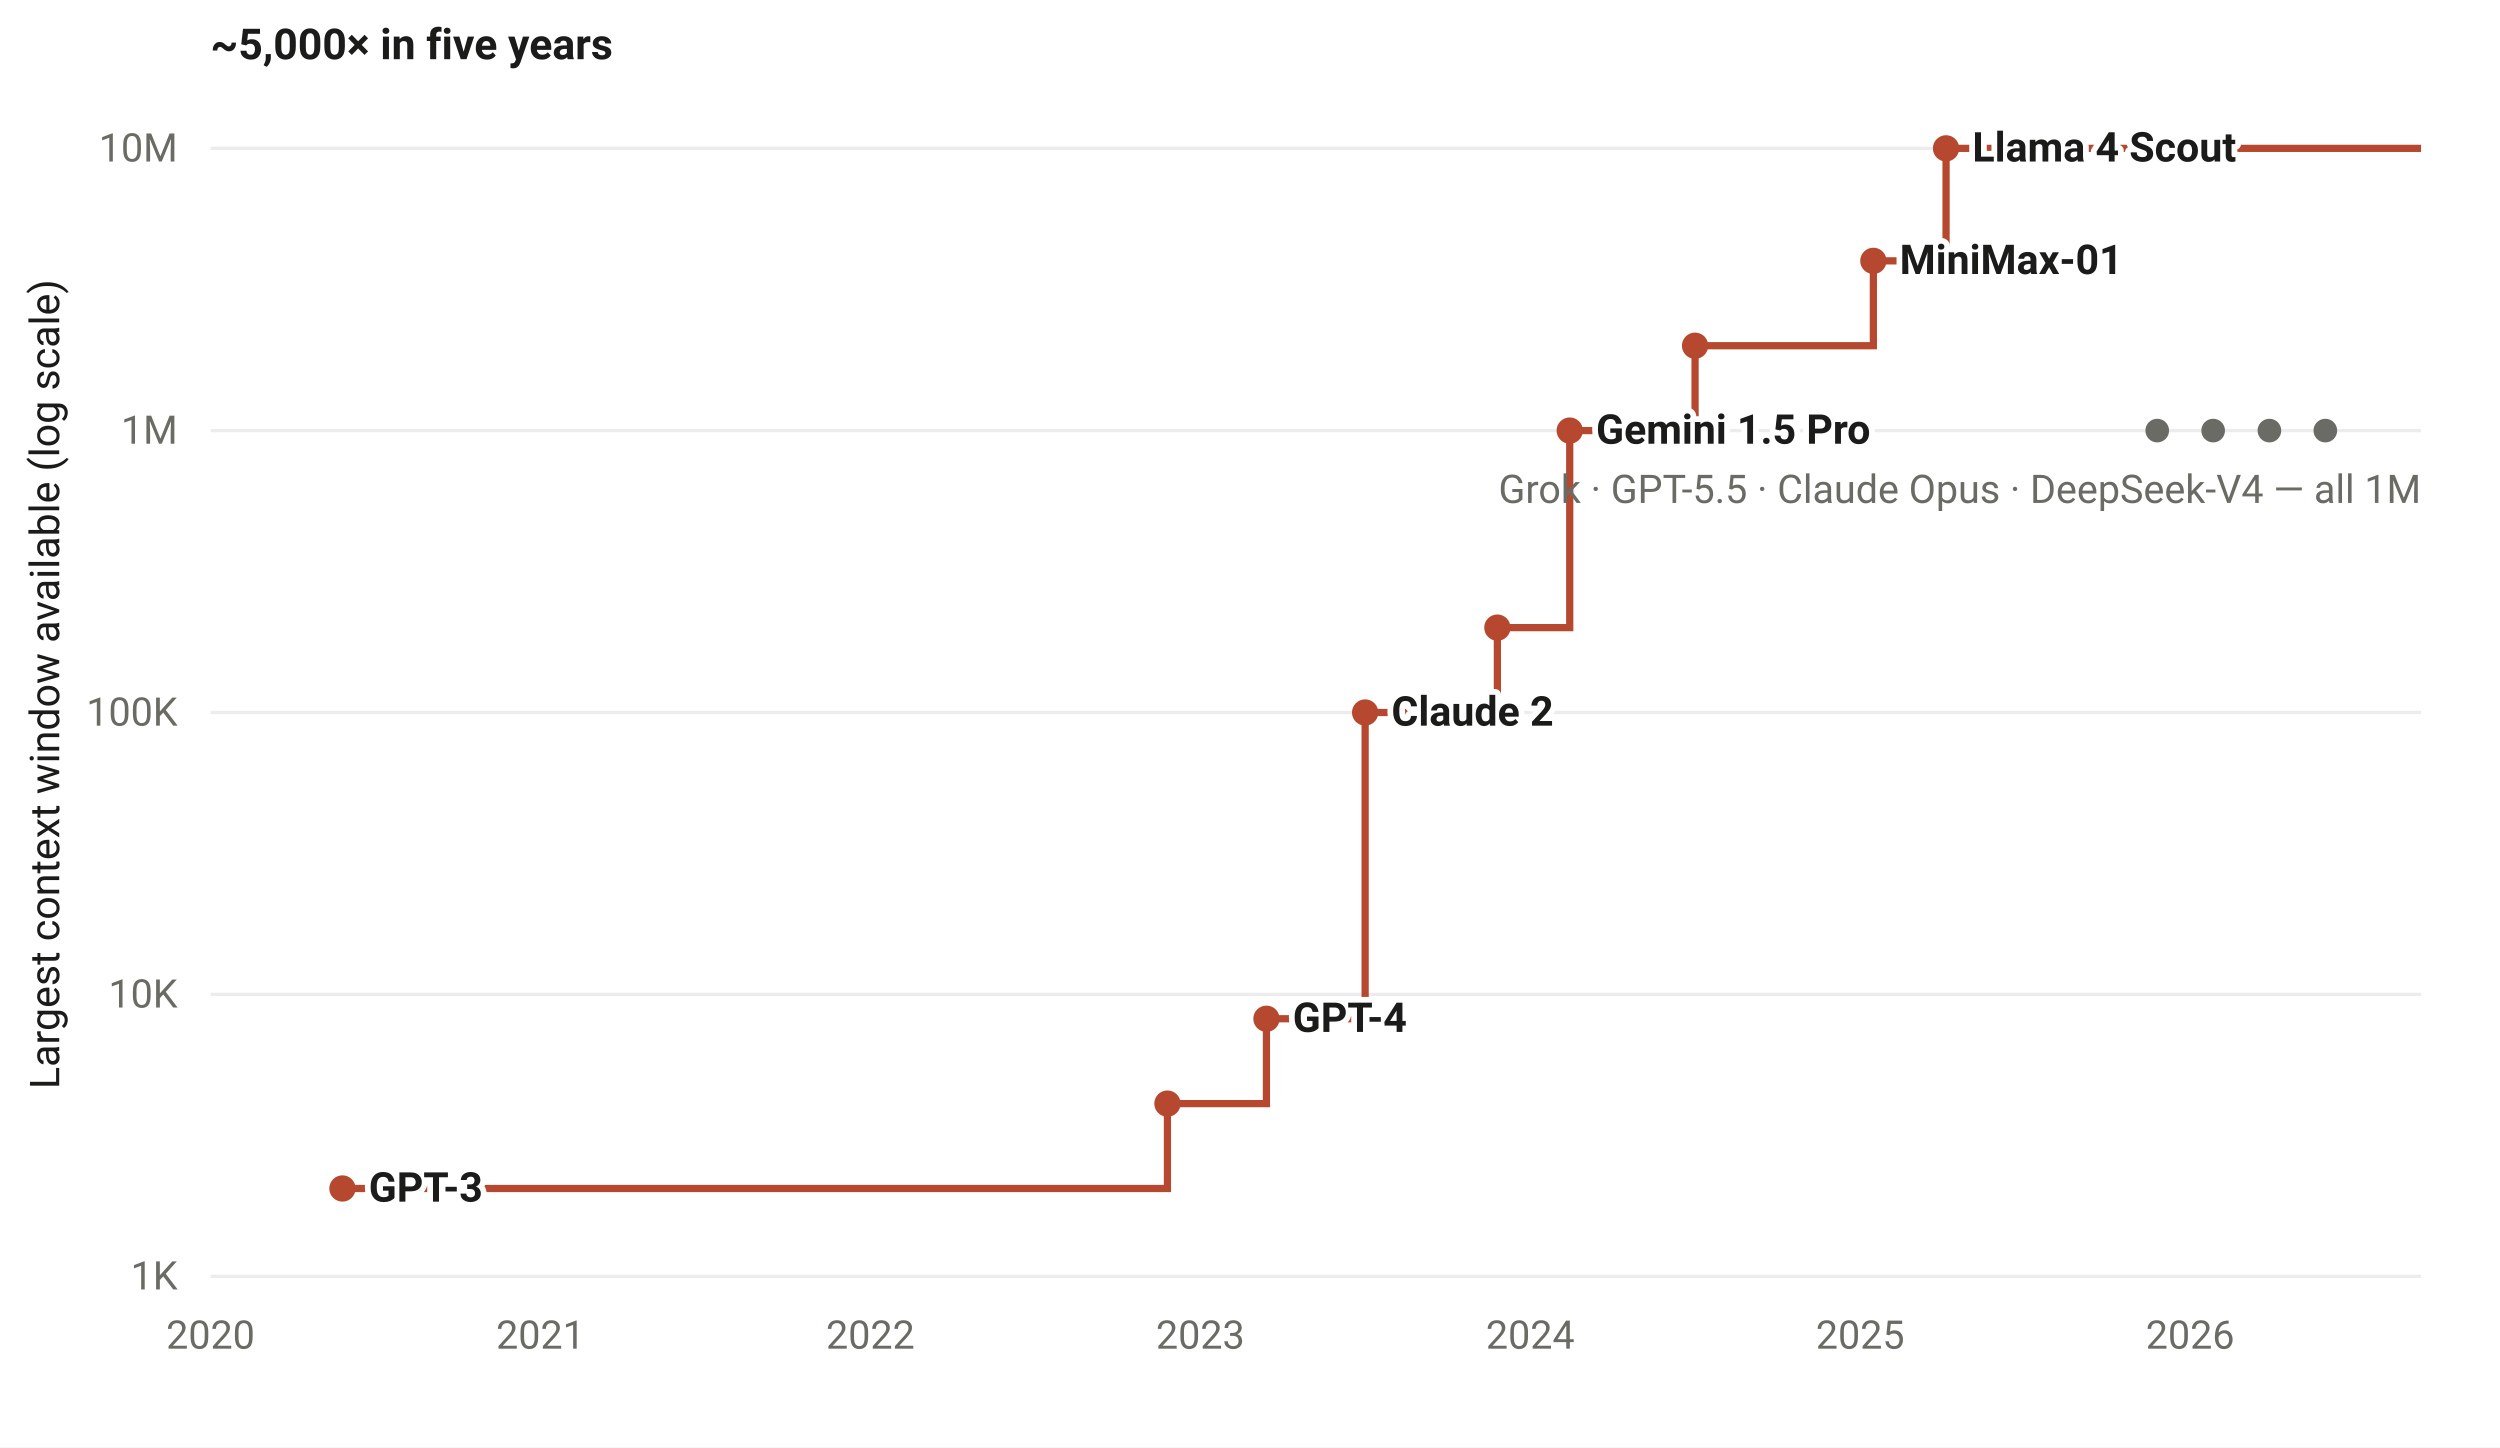
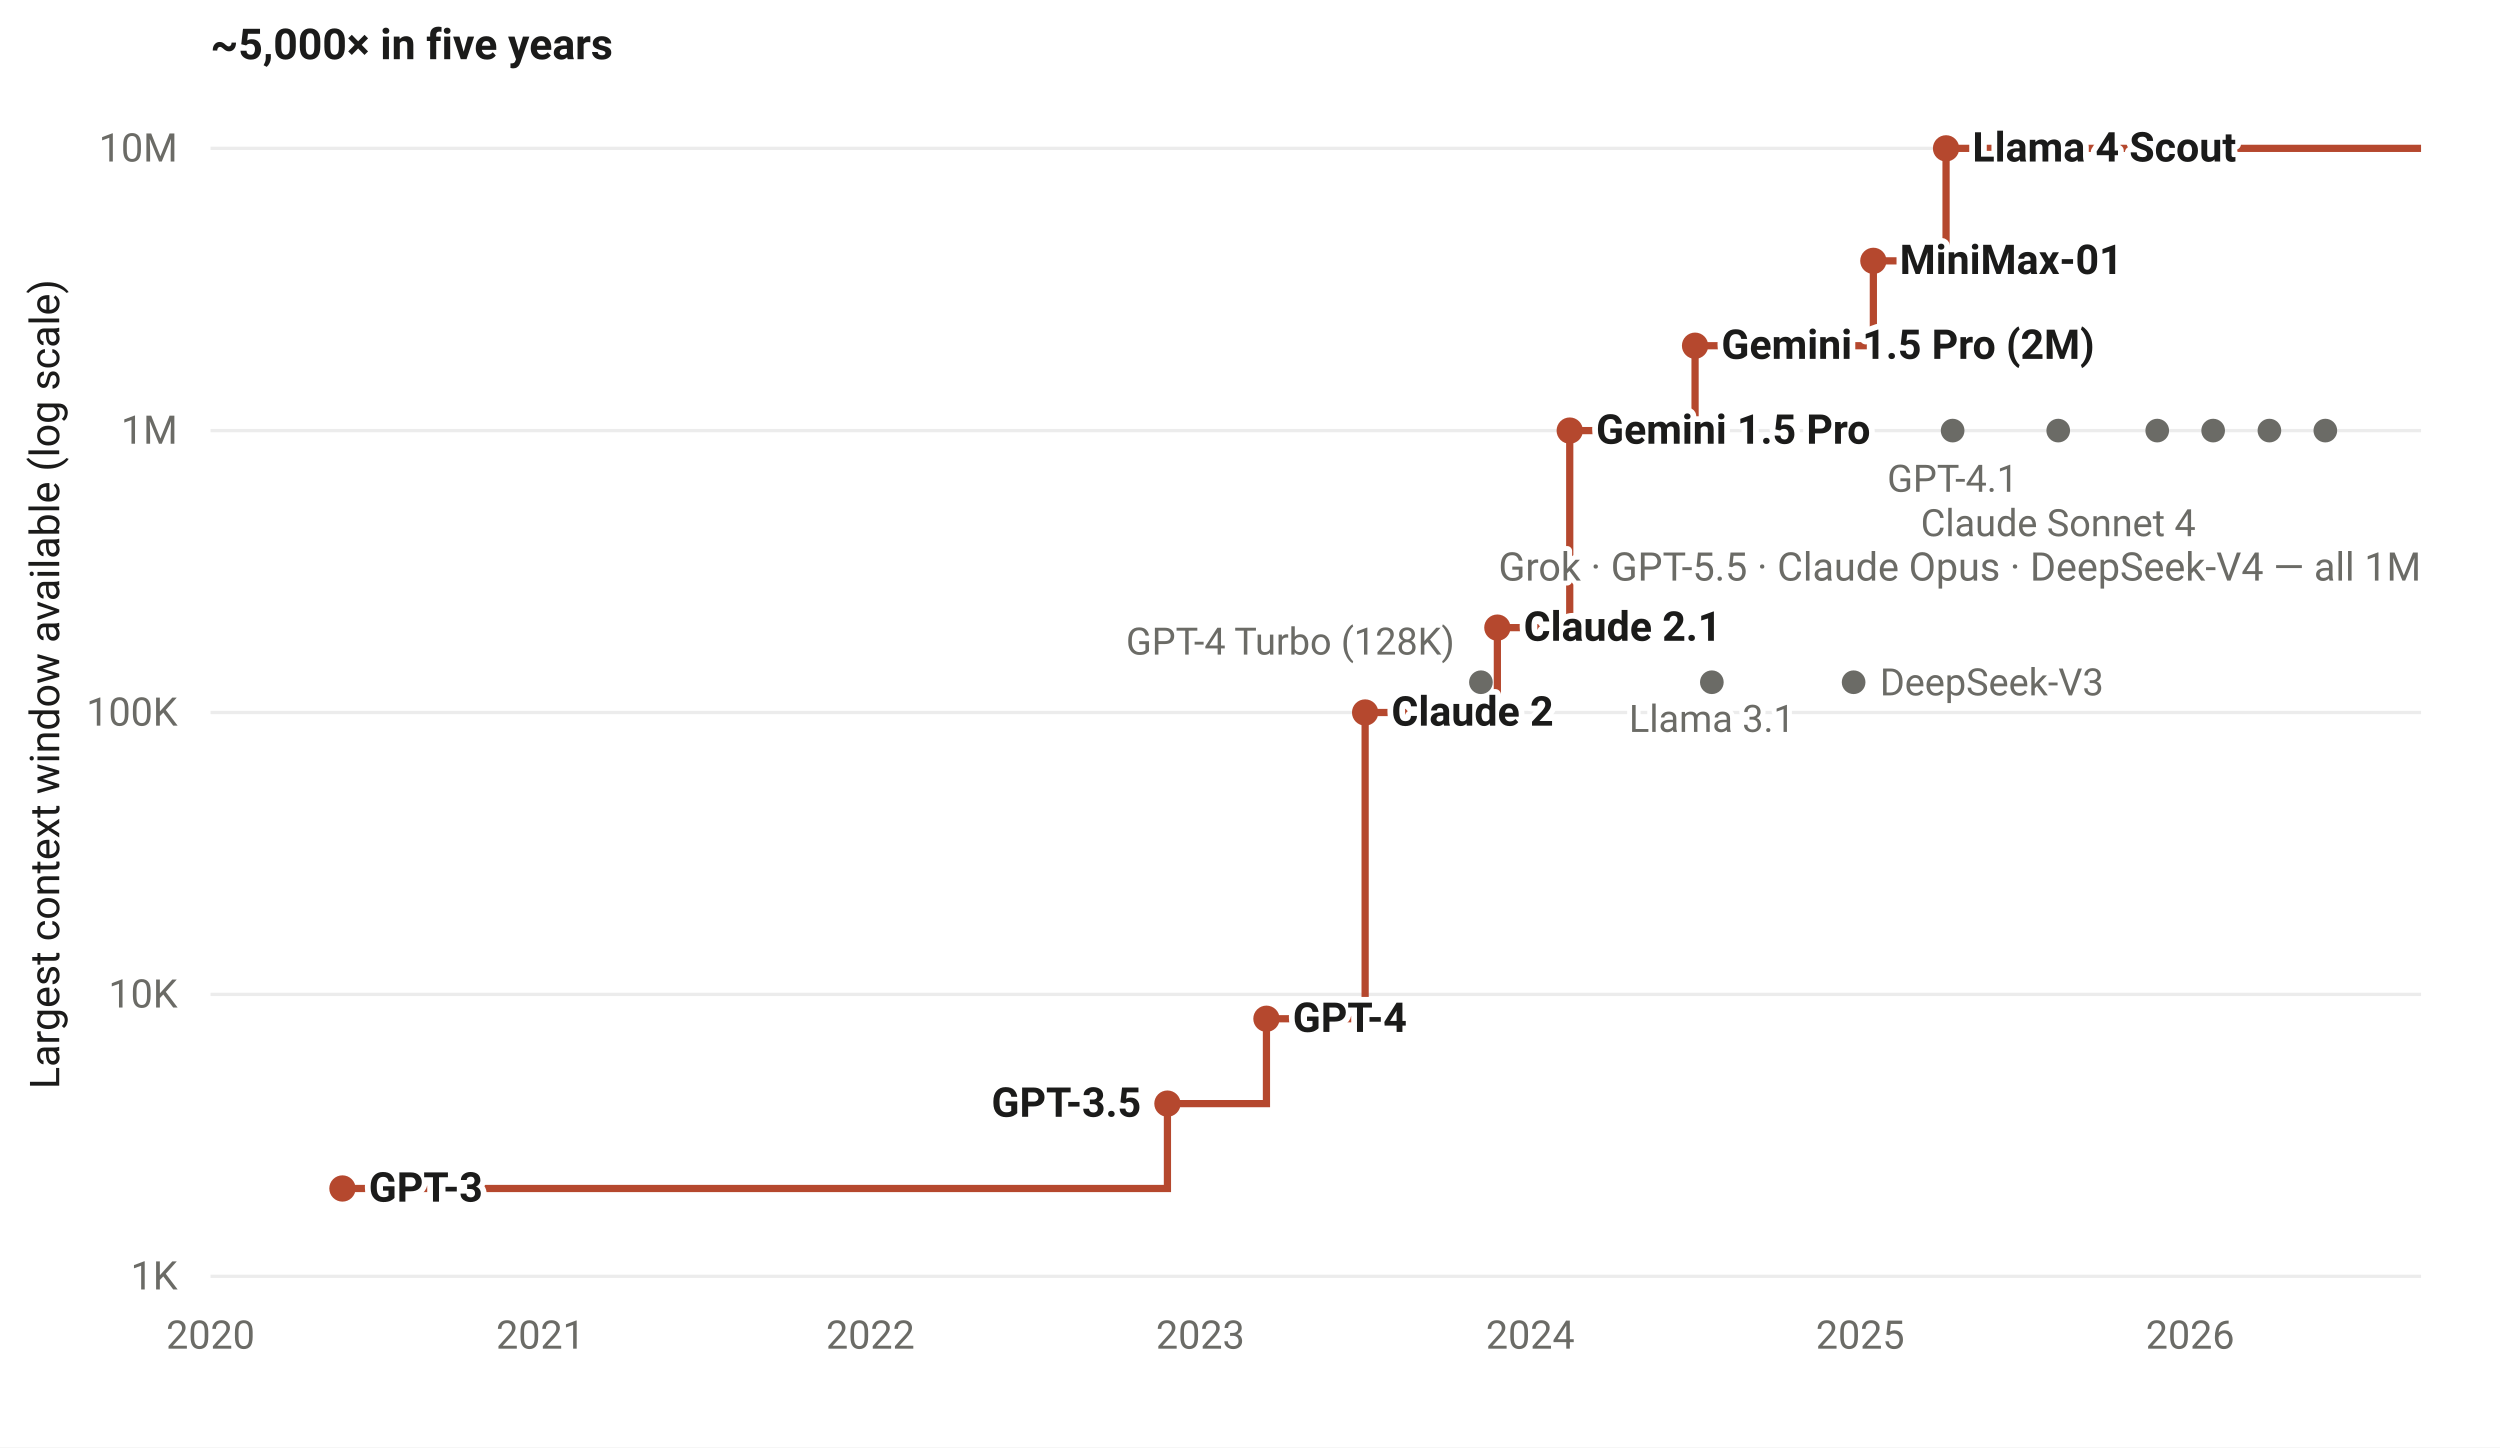
- <svg xmlns="http://www.w3.org/2000/svg" viewBox="0 0 760 440" font-family="-apple-system,BlinkMacSystemFont,Segoe UI,Roboto,Helvetica,Arial,sans-serif" role="img" aria-label="Context window frontier 2020-2026">
+ <svg xmlns="http://www.w3.org/2000/svg" viewBox="0 0 760 440" font-family="-apple-system,BlinkMacSystemFont,Segoe UI,Roboto,Helvetica,Arial,sans-serif" role="img" aria-label="Context window frontier 2020-2026: first model to reach each window, with later followers in grey">
  <rect width="760" height="440" fill="#ffffff" />
  <line x1="64" y1="388.0" x2="736" y2="388.0" stroke="#ececec" />
  <text x="54" y="392.0" font-size="12" fill="#6b6b66" text-anchor="end">1K</text>
  <line x1="64" y1="302.3" x2="736" y2="302.3" stroke="#ececec" />
  <text x="54" y="306.3" font-size="12" fill="#6b6b66" text-anchor="end">10K</text>
  <line x1="64" y1="216.6" x2="736" y2="216.6" stroke="#ececec" />
  <text x="54" y="220.6" font-size="12" fill="#6b6b66" text-anchor="end">100K</text>
  <line x1="64" y1="130.9" x2="736" y2="130.9" stroke="#ececec" />
  <text x="54" y="134.9" font-size="12" fill="#6b6b66" text-anchor="end">1M</text>
  <line x1="64" y1="45.1" x2="736" y2="45.1" stroke="#ececec" />
  <text x="54" y="49.1" font-size="12" fill="#6b6b66" text-anchor="end">10M</text>
  <text x="64.0" y="410" font-size="12" fill="#6b6b66" text-anchor="middle">2020</text>
  <text x="164.3" y="410" font-size="12" fill="#6b6b66" text-anchor="middle">2021</text>
  <text x="264.6" y="410" font-size="12" fill="#6b6b66" text-anchor="middle">2022</text>
  <text x="364.9" y="410" font-size="12" fill="#6b6b66" text-anchor="middle">2023</text>
  <text x="465.2" y="410" font-size="12" fill="#6b6b66" text-anchor="middle">2024</text>
  <text x="565.5" y="410" font-size="12" fill="#6b6b66" text-anchor="middle">2025</text>
  <text x="665.8" y="410" font-size="12" fill="#6b6b66" text-anchor="middle">2026</text>
  <path d="M 104.1 361.3 L 354.9 361.3 L 354.9 335.5 L 385.0 335.5 L 385.0 309.7 L 415.0 309.7 L 415.0 216.6 L 455.2 216.6 L 455.2 190.8 L 477.2 190.8 L 477.2 130.9 L 515.3 130.9 L 515.3 105.1 L 569.5 105.1 L 569.5 79.3 L 591.6 79.3 L 591.6 45.1 L 736.0 45.1" fill="none" stroke="#b5482e" stroke-width="2.2" />
  <text x="18" y="208" font-size="12.5" fill="#1b1b1a" text-anchor="middle" transform="rotate(-90 18 208)">Largest context window available (log scale)</text>
  <circle cx="104.1" cy="361.3" r="4" fill="#b5482e" />
  <text x="112.1" y="365.3" font-size="12.5" fill="#1b1b1a" font-weight="600" stroke="#ffffff" stroke-width="3.5" paint-order="stroke" stroke-linejoin="round">GPT-3</text>
  <circle cx="354.9" cy="335.5" r="4" fill="#b5482e" />
+   <text x="346.9" y="339.5" font-size="12.5" fill="#1b1b1a" font-weight="600" text-anchor="end" stroke="#ffffff" stroke-width="3.5" paint-order="stroke" stroke-linejoin="round">GPT-3.5</text>
  <circle cx="385.0" cy="309.7" r="4" fill="#b5482e" />
  <text x="393.0" y="313.7" font-size="12.5" fill="#1b1b1a" font-weight="600" stroke="#ffffff" stroke-width="3.5" paint-order="stroke" stroke-linejoin="round">GPT-4</text>
  <circle cx="415.0" cy="216.6" r="4" fill="#b5482e" />
  <text x="423.0" y="220.6" font-size="12.5" fill="#1b1b1a" font-weight="600" stroke="#ffffff" stroke-width="3.5" paint-order="stroke" stroke-linejoin="round">Claude 2</text>
  <circle cx="455.2" cy="190.8" r="4" fill="#b5482e" />
+   <text x="463.2" y="194.8" font-size="12.5" fill="#1b1b1a" font-weight="600" stroke="#ffffff" stroke-width="3.5" paint-order="stroke" stroke-linejoin="round">Claude 2.1</text>
  <circle cx="477.2" cy="130.9" r="4" fill="#b5482e" />
  <text x="485.2" y="134.9" font-size="12.5" fill="#1b1b1a" font-weight="600" stroke="#ffffff" stroke-width="3.5" paint-order="stroke" stroke-linejoin="round">Gemini 1.5 Pro</text>
  <circle cx="515.3" cy="105.1" r="4" fill="#b5482e" />
+   <text x="523.3" y="109.1" font-size="12.5" fill="#1b1b1a" font-weight="600" stroke="#ffffff" stroke-width="3.5" paint-order="stroke" stroke-linejoin="round">Gemini 1.5 Pro (2M)</text>
  <circle cx="569.5" cy="79.3" r="4" fill="#b5482e" />
  <text x="577.5" y="83.3" font-size="12.5" fill="#1b1b1a" font-weight="600" stroke="#ffffff" stroke-width="3.5" paint-order="stroke" stroke-linejoin="round">MiniMax-01</text>
  <circle cx="591.6" cy="45.1" r="4" fill="#b5482e" />
  <text x="599.6" y="49.1" font-size="12.5" fill="#1b1b1a" font-weight="600" stroke="#ffffff" stroke-width="3.5" paint-order="stroke" stroke-linejoin="round">Llama 4 Scout</text>
+   <circle cx="450.2" cy="207.4" r="3.6" fill="#6b6b66" />
+   <text x="442.2" y="199.0" font-size="11.5" fill="#6b6b66" text-anchor="end" stroke="#ffffff" stroke-width="3" paint-order="stroke" stroke-linejoin="round">GPT-4 Turbo (128K)</text>
+   <circle cx="520.4" cy="207.4" r="3.6" fill="#6b6b66" />
+   <text x="520.4" y="222.5" font-size="11.5" fill="#6b6b66" text-anchor="middle" stroke="#ffffff" stroke-width="3" paint-order="stroke" stroke-linejoin="round">Llama 3.1</text>
+   <circle cx="563.5" cy="207.4" r="3.6" fill="#6b6b66" />
+   <text x="571.5" y="211.4" font-size="11.5" fill="#6b6b66" stroke="#ffffff" stroke-width="3" paint-order="stroke" stroke-linejoin="round">DeepSeek-V3</text>
+   <circle cx="593.6" cy="130.9" r="3.6" fill="#6b6b66" />
+   <text x="593.6" y="149.5" font-size="11.5" fill="#6b6b66" text-anchor="middle" stroke="#ffffff" stroke-width="3" paint-order="stroke" stroke-linejoin="round">GPT-4.1</text>
+   <circle cx="625.7" cy="130.9" r="3.6" fill="#6b6b66" />
+   <text x="625.7" y="163.0" font-size="11.5" fill="#6b6b66" text-anchor="middle" stroke="#ffffff" stroke-width="3" paint-order="stroke" stroke-linejoin="round">Claude Sonnet 4</text>
  <circle cx="655.8" cy="130.9" r="3.6" fill="#6b6b66" />
  <circle cx="672.8" cy="130.9" r="3.6" fill="#6b6b66" />
  <circle cx="689.9" cy="130.9" r="3.6" fill="#6b6b66" />
  <circle cx="706.9" cy="130.9" r="3.6" fill="#6b6b66" />
-   <text x="736.0" y="152.9" font-size="12" fill="#6b6b66" text-anchor="end">Grok · GPT-5.5 · Claude Opus · DeepSeek-V4 — all 1M</text>
+   <text x="736.0" y="176.5" font-size="12" fill="#6b6b66" text-anchor="end" stroke="#ffffff" stroke-width="3" paint-order="stroke" stroke-linejoin="round">Grok · GPT-5.5 · Claude Opus · DeepSeek-V4 — all 1M</text>
  <text x="64" y="18" font-size="13" fill="#1b1b1a" font-weight="700">~5,000× in five years</text>
</svg>
